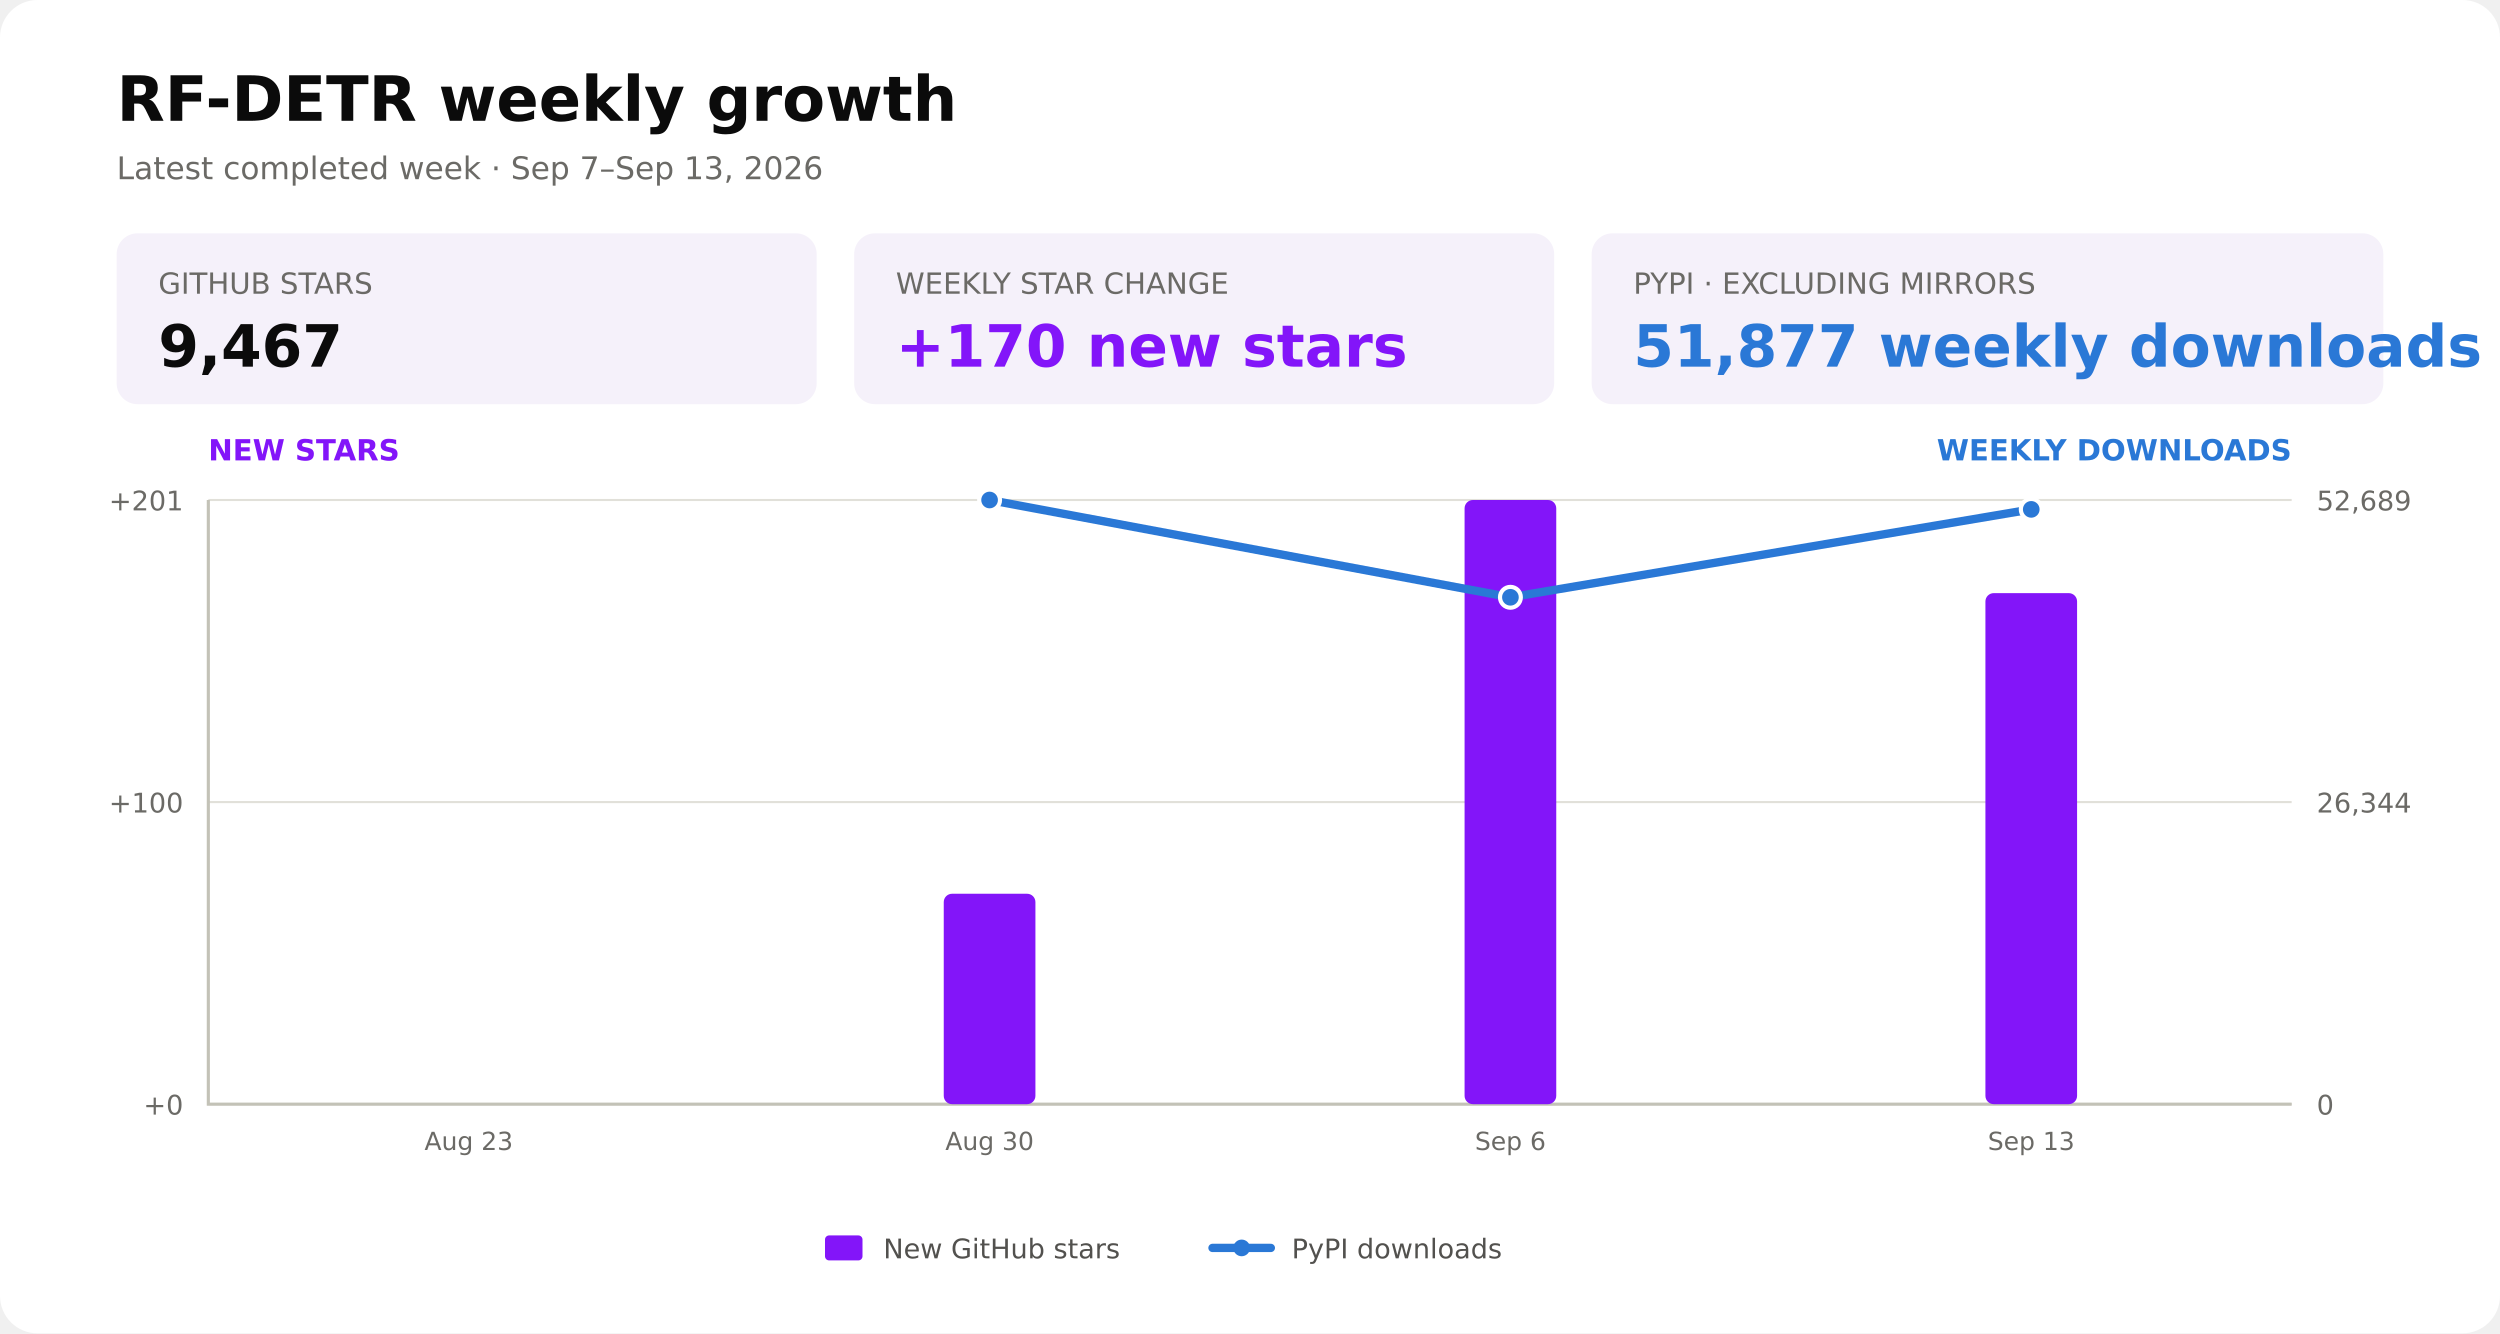
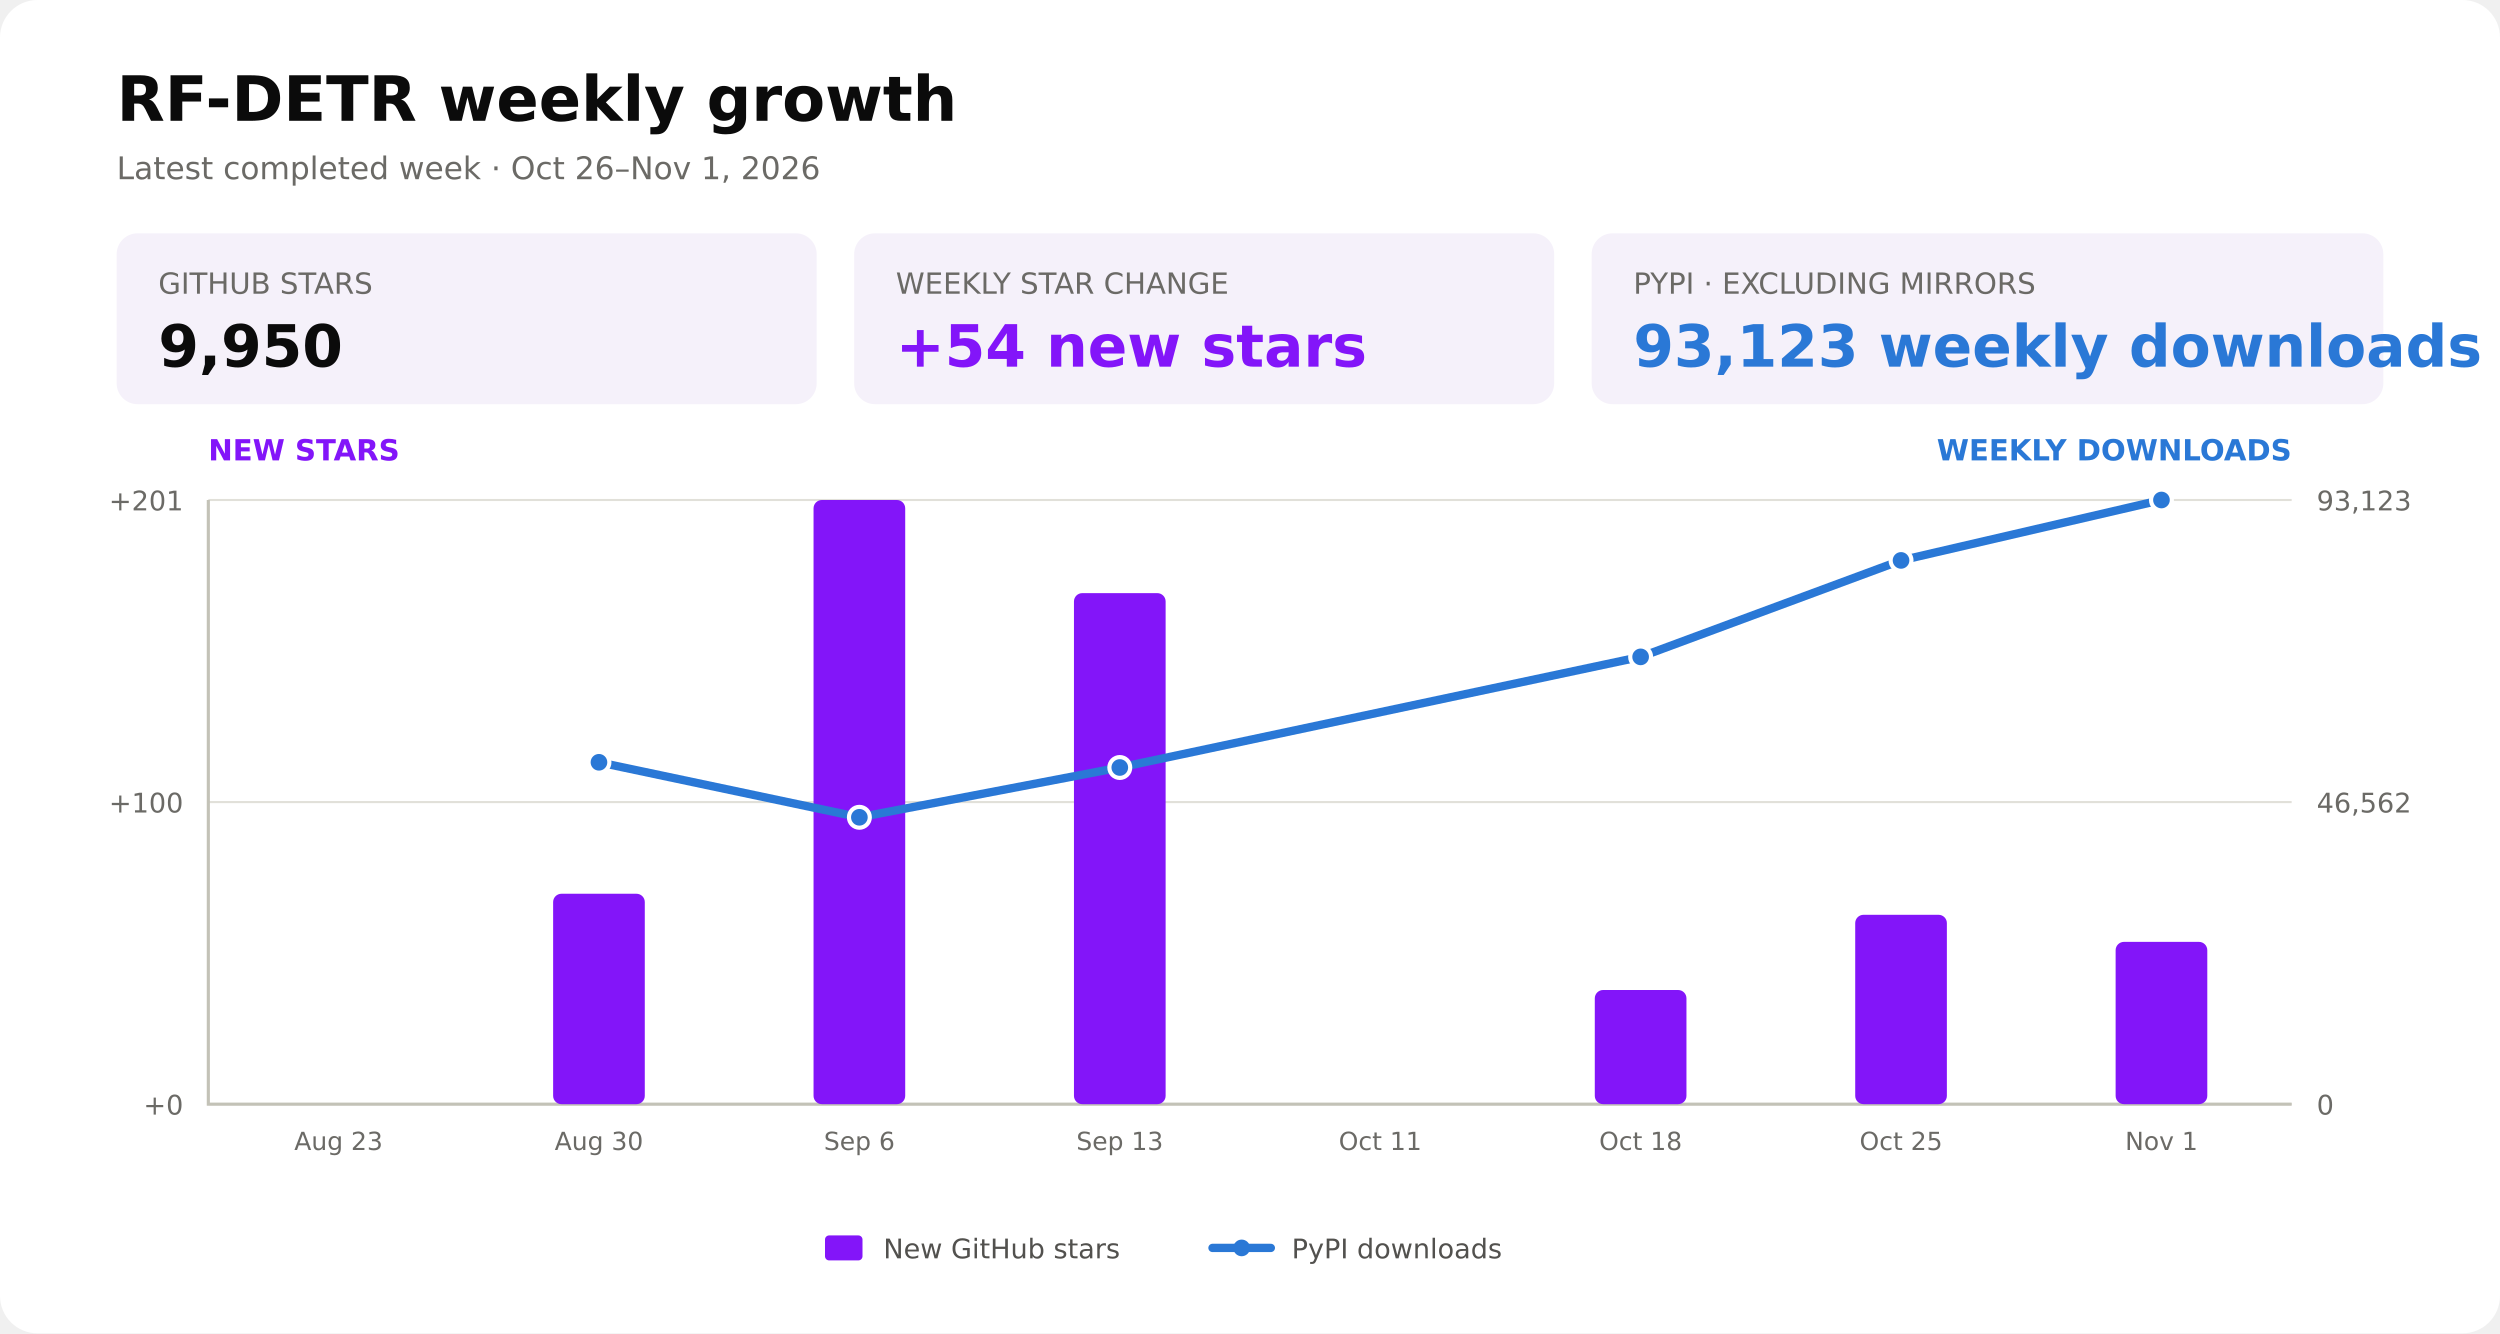
<svg xmlns="http://www.w3.org/2000/svg" width="1200" height="640" viewBox="0 0 1200 640" role="img" aria-labelledby="title description">
  <rect width="1200" height="640" rx="18" fill="#ffffff" />
  <text x="56" y="58" fill="#0b0b0b" font-family="DejaVu Sans, Arial, sans-serif" font-size="30" font-weight="700">RF-DETR weekly growth</text>
-   <text x="56" y="86" fill="#6b6a66" font-family="DejaVu Sans, Arial, sans-serif" font-size="15">Latest completed week · Sep 7–Sep 13, 2026</text>
+   <text x="56" y="86" fill="#6b6a66" font-family="DejaVu Sans, Arial, sans-serif" font-size="15">Latest completed week · Oct 26–Nov 1, 2026</text>
  <g font-family="DejaVu Sans, Arial, sans-serif">
    <rect x="56" y="112" width="336" height="82" rx="10" fill="#f5f1fa" />
    <text x="76" y="141" fill="#6b6a66" font-size="14">GITHUB STARS</text>
-     <text x="76" y="176" fill="#0b0b0b" font-size="28" font-weight="700">9,467</text>
+     <text x="76" y="176" fill="#0b0b0b" font-size="28" font-weight="700">9,950</text>
    <rect x="410" y="112" width="336" height="82" rx="10" fill="#f5f1fa" />
    <text x="430" y="141" fill="#6b6a66" font-size="14">WEEKLY STAR CHANGE</text>
-     <text x="430" y="176" fill="#8315f9" font-size="28" font-weight="700">+170 new stars</text>
+     <text x="430" y="176" fill="#8315f9" font-size="28" font-weight="700">+54 new stars</text>
    <rect x="764" y="112" width="380" height="82" rx="10" fill="#f5f1fa" />
    <text x="784" y="141" fill="#6b6a66" font-size="14">PYPI · EXCLUDING MIRRORS</text>
-     <text x="784" y="176" fill="#2a78d6" font-size="28" font-weight="700">51,877 weekly downloads</text>
+     <text x="784" y="176" fill="#2a78d6" font-size="28" font-weight="700">93,123 weekly downloads</text>
  </g>
  <g aria-hidden="true" fill="none" stroke="#e1e0d9" stroke-width="1">
    <path d="M100 530.0H1100" />
    <path d="M100 385.0H1100" />
    <path d="M100 240.0H1100" />
  </g>
  <path d="M100 240V530H1100" fill="none" stroke="#c3c2b7" stroke-width="1.5" />
  <g fill="#6b6a66" font-family="DejaVu Sans, Arial, sans-serif" font-size="13">
    <text x="88" y="535.0" text-anchor="end">+0</text>
    <text x="1112" y="535.0" text-anchor="start">0</text>
    <text x="88" y="390.0" text-anchor="end">+100</text>
-     <text x="1112" y="390.0" text-anchor="start">26,344</text>
+     <text x="1112" y="390.0" text-anchor="start">46,562</text>
    <text x="88" y="245.0" text-anchor="end">+201</text>
-     <text x="1112" y="245.0" text-anchor="start">52,689</text>
+     <text x="1112" y="245.0" text-anchor="start">93,123</text>
    <text x="100" y="221" fill="#8315f9" font-size="14" font-weight="700">NEW STARS</text>
    <text x="1100" y="221" fill="#2a78d6" font-size="14" font-weight="700" text-anchor="end">WEEKLY DOWNLOADS</text>
  </g>
  <g id="weekly-stars-bars">
-     <rect x="453.0" y="429.0" width="44.0" height="101.0" rx="4" fill="#8315f9" />
-     <rect x="703.0" y="240.0" width="44.0" height="290.0" rx="4" fill="#8315f9" />
-     <rect x="953.0" y="284.7" width="44.0" height="245.3" rx="4" fill="#8315f9" />
+     <rect x="265.5" y="429.0" width="44.0" height="101.0" rx="4" fill="#8315f9" />
+     <rect x="390.5" y="240.0" width="44.0" height="290.0" rx="4" fill="#8315f9" />
+     <rect x="515.5" y="284.7" width="44.0" height="245.3" rx="4" fill="#8315f9" />
+     <rect x="765.5" y="475.2" width="44.0" height="54.8" rx="4" fill="#8315f9" />
+     <rect x="890.5" y="439.1" width="44.0" height="90.9" rx="4" fill="#8315f9" />
+     <rect x="1015.5" y="452.1" width="44.0" height="77.9" rx="4" fill="#8315f9" />
  </g>
  <g id="weekly-downloads-line">
-     <polyline points="475.0,240.0 725.0,286.7 975.0,244.5" fill="none" stroke="#2a78d6" stroke-width="4" stroke-linecap="round" stroke-linejoin="round" />
-     <circle cx="475.0" cy="240.0" r="5" fill="#2a78d6" stroke="#ffffff" stroke-width="2" />
-     <circle cx="725.0" cy="286.7" r="5" fill="#2a78d6" stroke="#ffffff" stroke-width="2" />
-     <circle cx="975.0" cy="244.5" r="5" fill="#2a78d6" stroke="#ffffff" stroke-width="2" />
+     <polyline points="287.5,365.9 412.5,392.3 537.5,368.4 787.5,315.3 912.5,269.0 1037.5,240.0" fill="none" stroke="#2a78d6" stroke-width="4" stroke-linecap="round" stroke-linejoin="round" />
+     <circle cx="287.5" cy="365.9" r="5" fill="#2a78d6" stroke="#ffffff" stroke-width="2" />
+     <circle cx="412.5" cy="392.3" r="5" fill="#2a78d6" stroke="#ffffff" stroke-width="2" />
+     <circle cx="537.5" cy="368.4" r="5" fill="#2a78d6" stroke="#ffffff" stroke-width="2" />
+     <circle cx="787.5" cy="315.3" r="5" fill="#2a78d6" stroke="#ffffff" stroke-width="2" />
+     <circle cx="912.5" cy="269.0" r="5" fill="#2a78d6" stroke="#ffffff" stroke-width="2" />
+     <circle cx="1037.5" cy="240.0" r="5" fill="#2a78d6" stroke="#ffffff" stroke-width="2" />
  </g>
  <g fill="#6b6a66" font-family="DejaVu Sans, Arial, sans-serif" font-size="12" text-anchor="middle">
-     <text x="225.0" y="552">Aug 23</text>
-     <text x="475.0" y="552">Aug 30</text>
-     <text x="725.0" y="552">Sep 6</text>
-     <text x="975.0" y="552">Sep 13</text>
+     <text x="162.5" y="552">Aug 23</text>
+     <text x="287.5" y="552">Aug 30</text>
+     <text x="412.5" y="552">Sep 6</text>
+     <text x="537.5" y="552">Sep 13</text>
+     <text x="662.5" y="552">Oct 11</text>
+     <text x="787.5" y="552">Oct 18</text>
+     <text x="912.5" y="552">Oct 25</text>
+     <text x="1037.5" y="552">Nov 1</text>
  </g>
  <g font-family="DejaVu Sans, Arial, sans-serif" font-size="13" fill="#52514e">
    <rect x="396" y="593" width="18" height="12" rx="2" fill="#8315f9" />
    <text x="424" y="604">New GitHub stars</text>
    <path d="M582 599H610" fill="none" stroke="#2a78d6" stroke-width="4" stroke-linecap="round" />
    <circle cx="596" cy="599" r="4" fill="#2a78d6" />
    <text x="620" y="604">PyPI downloads</text>
  </g>
</svg>
